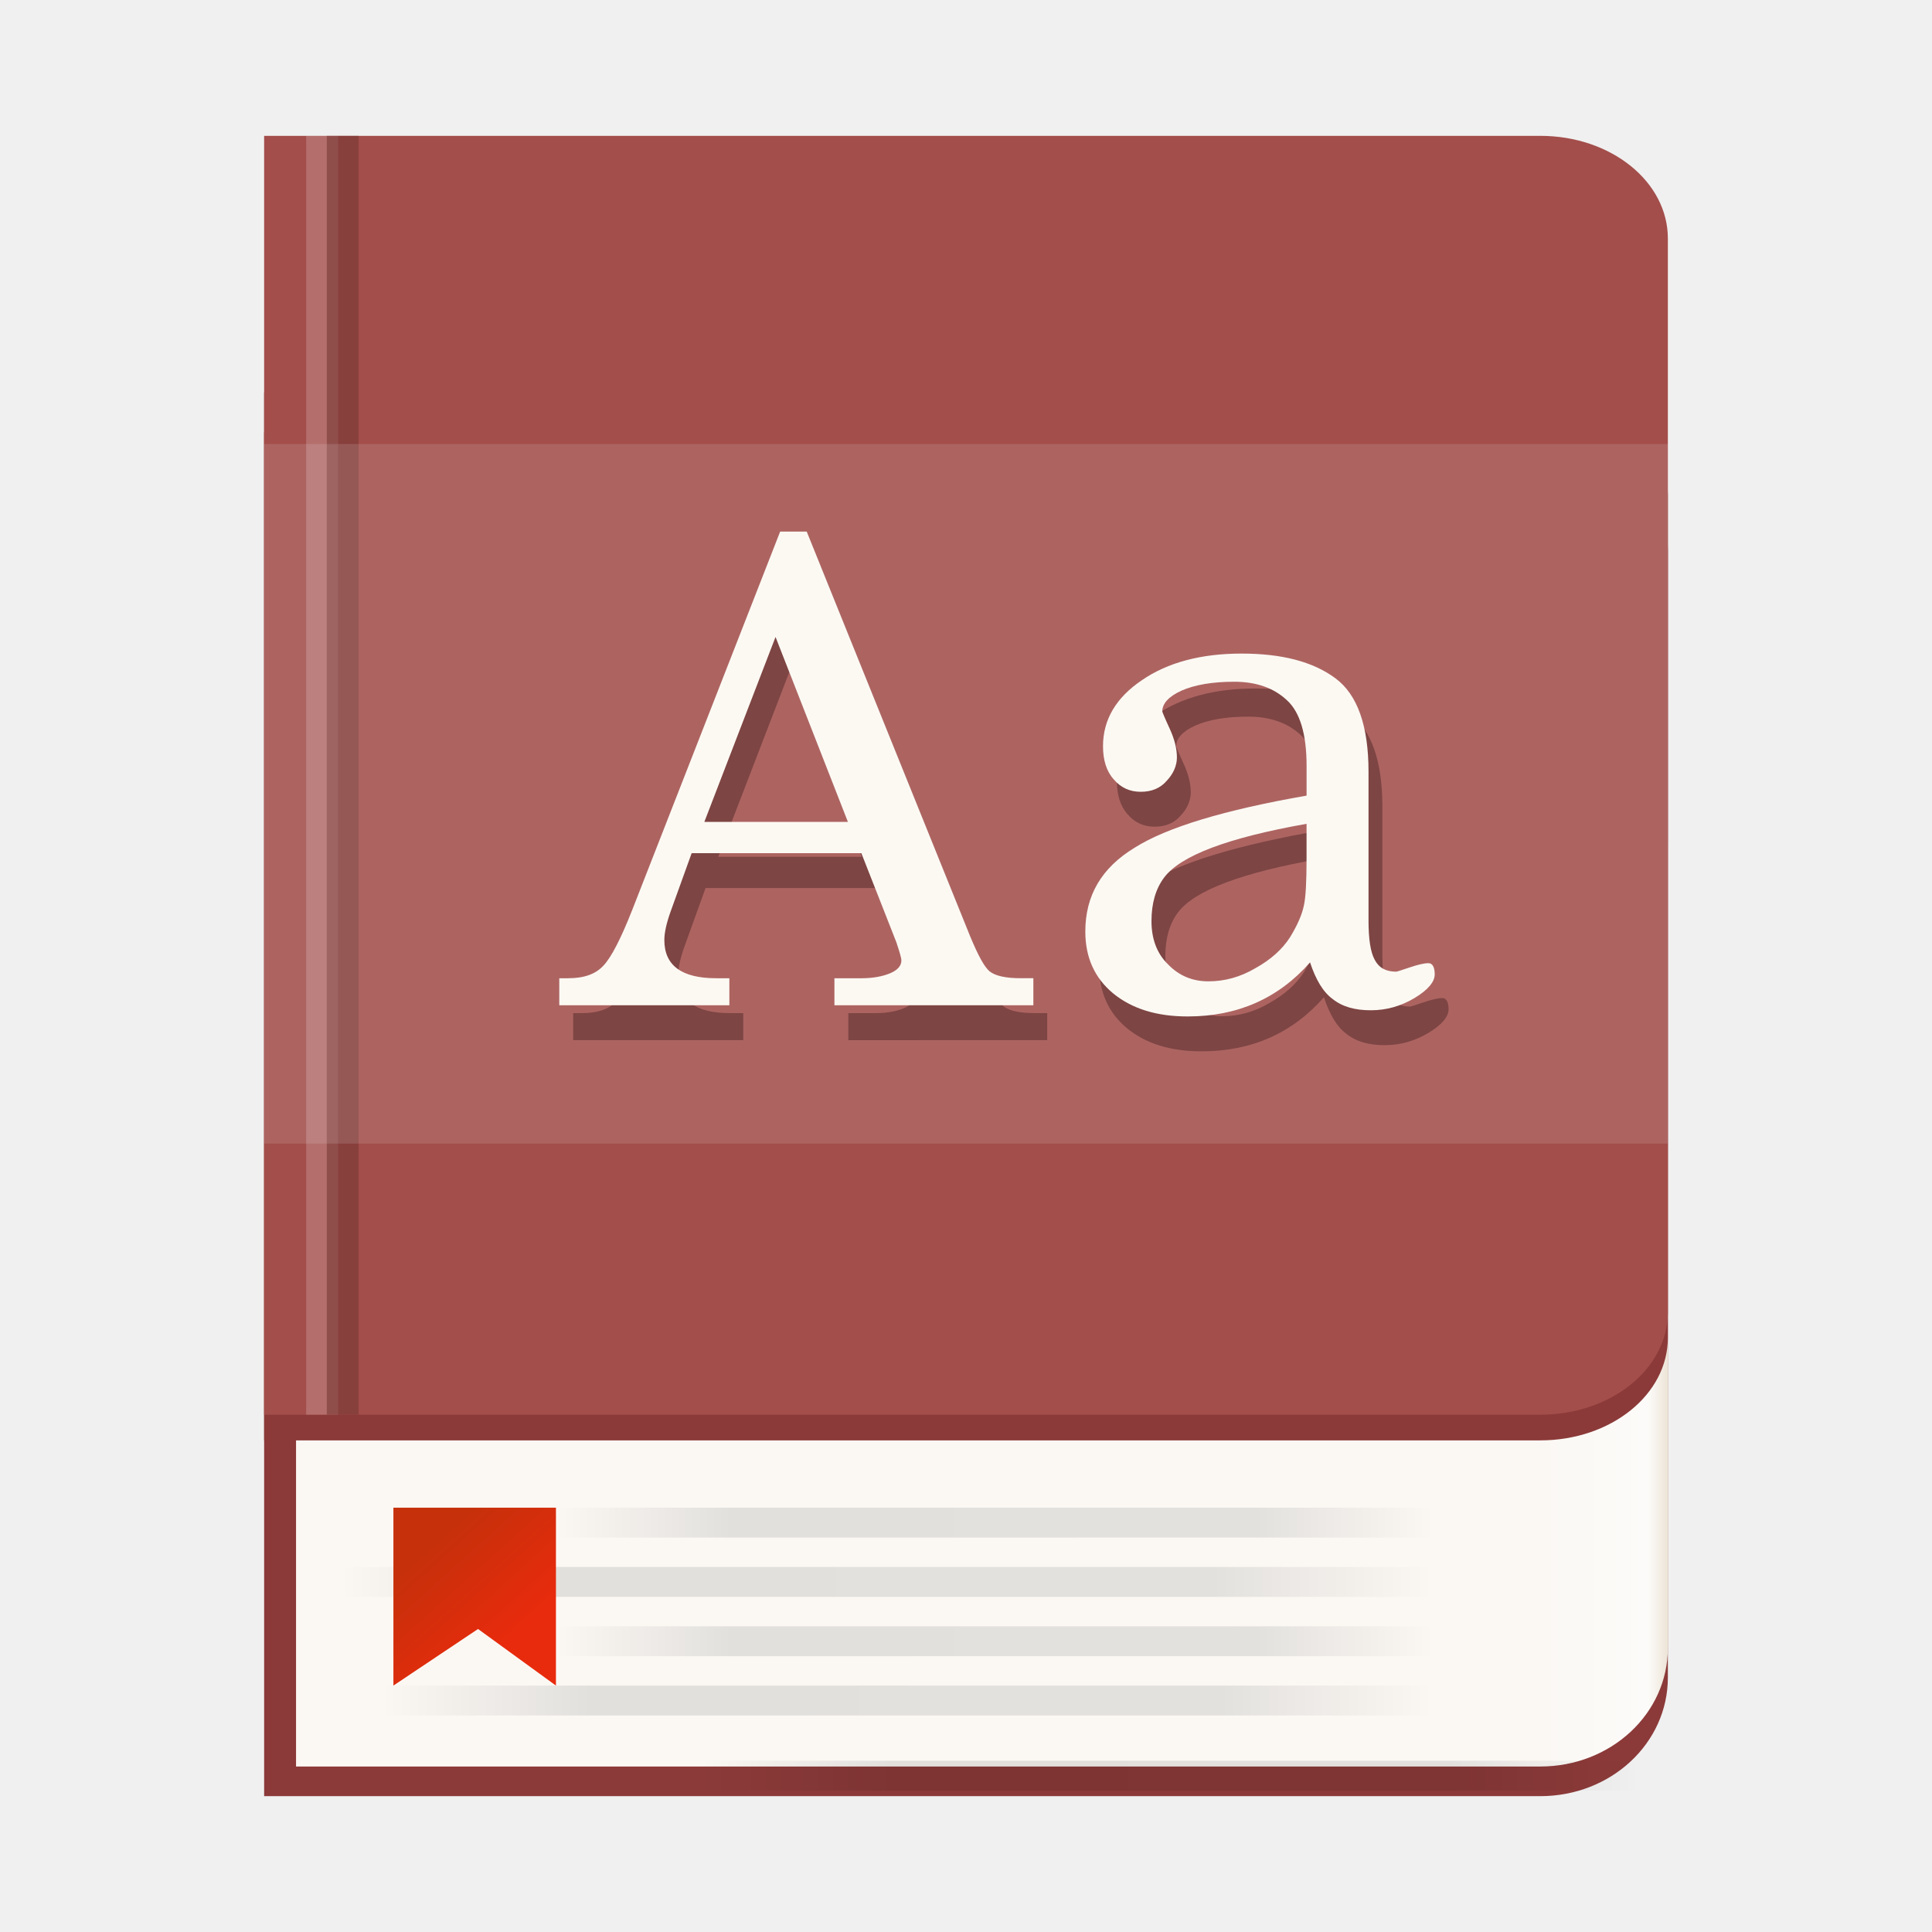
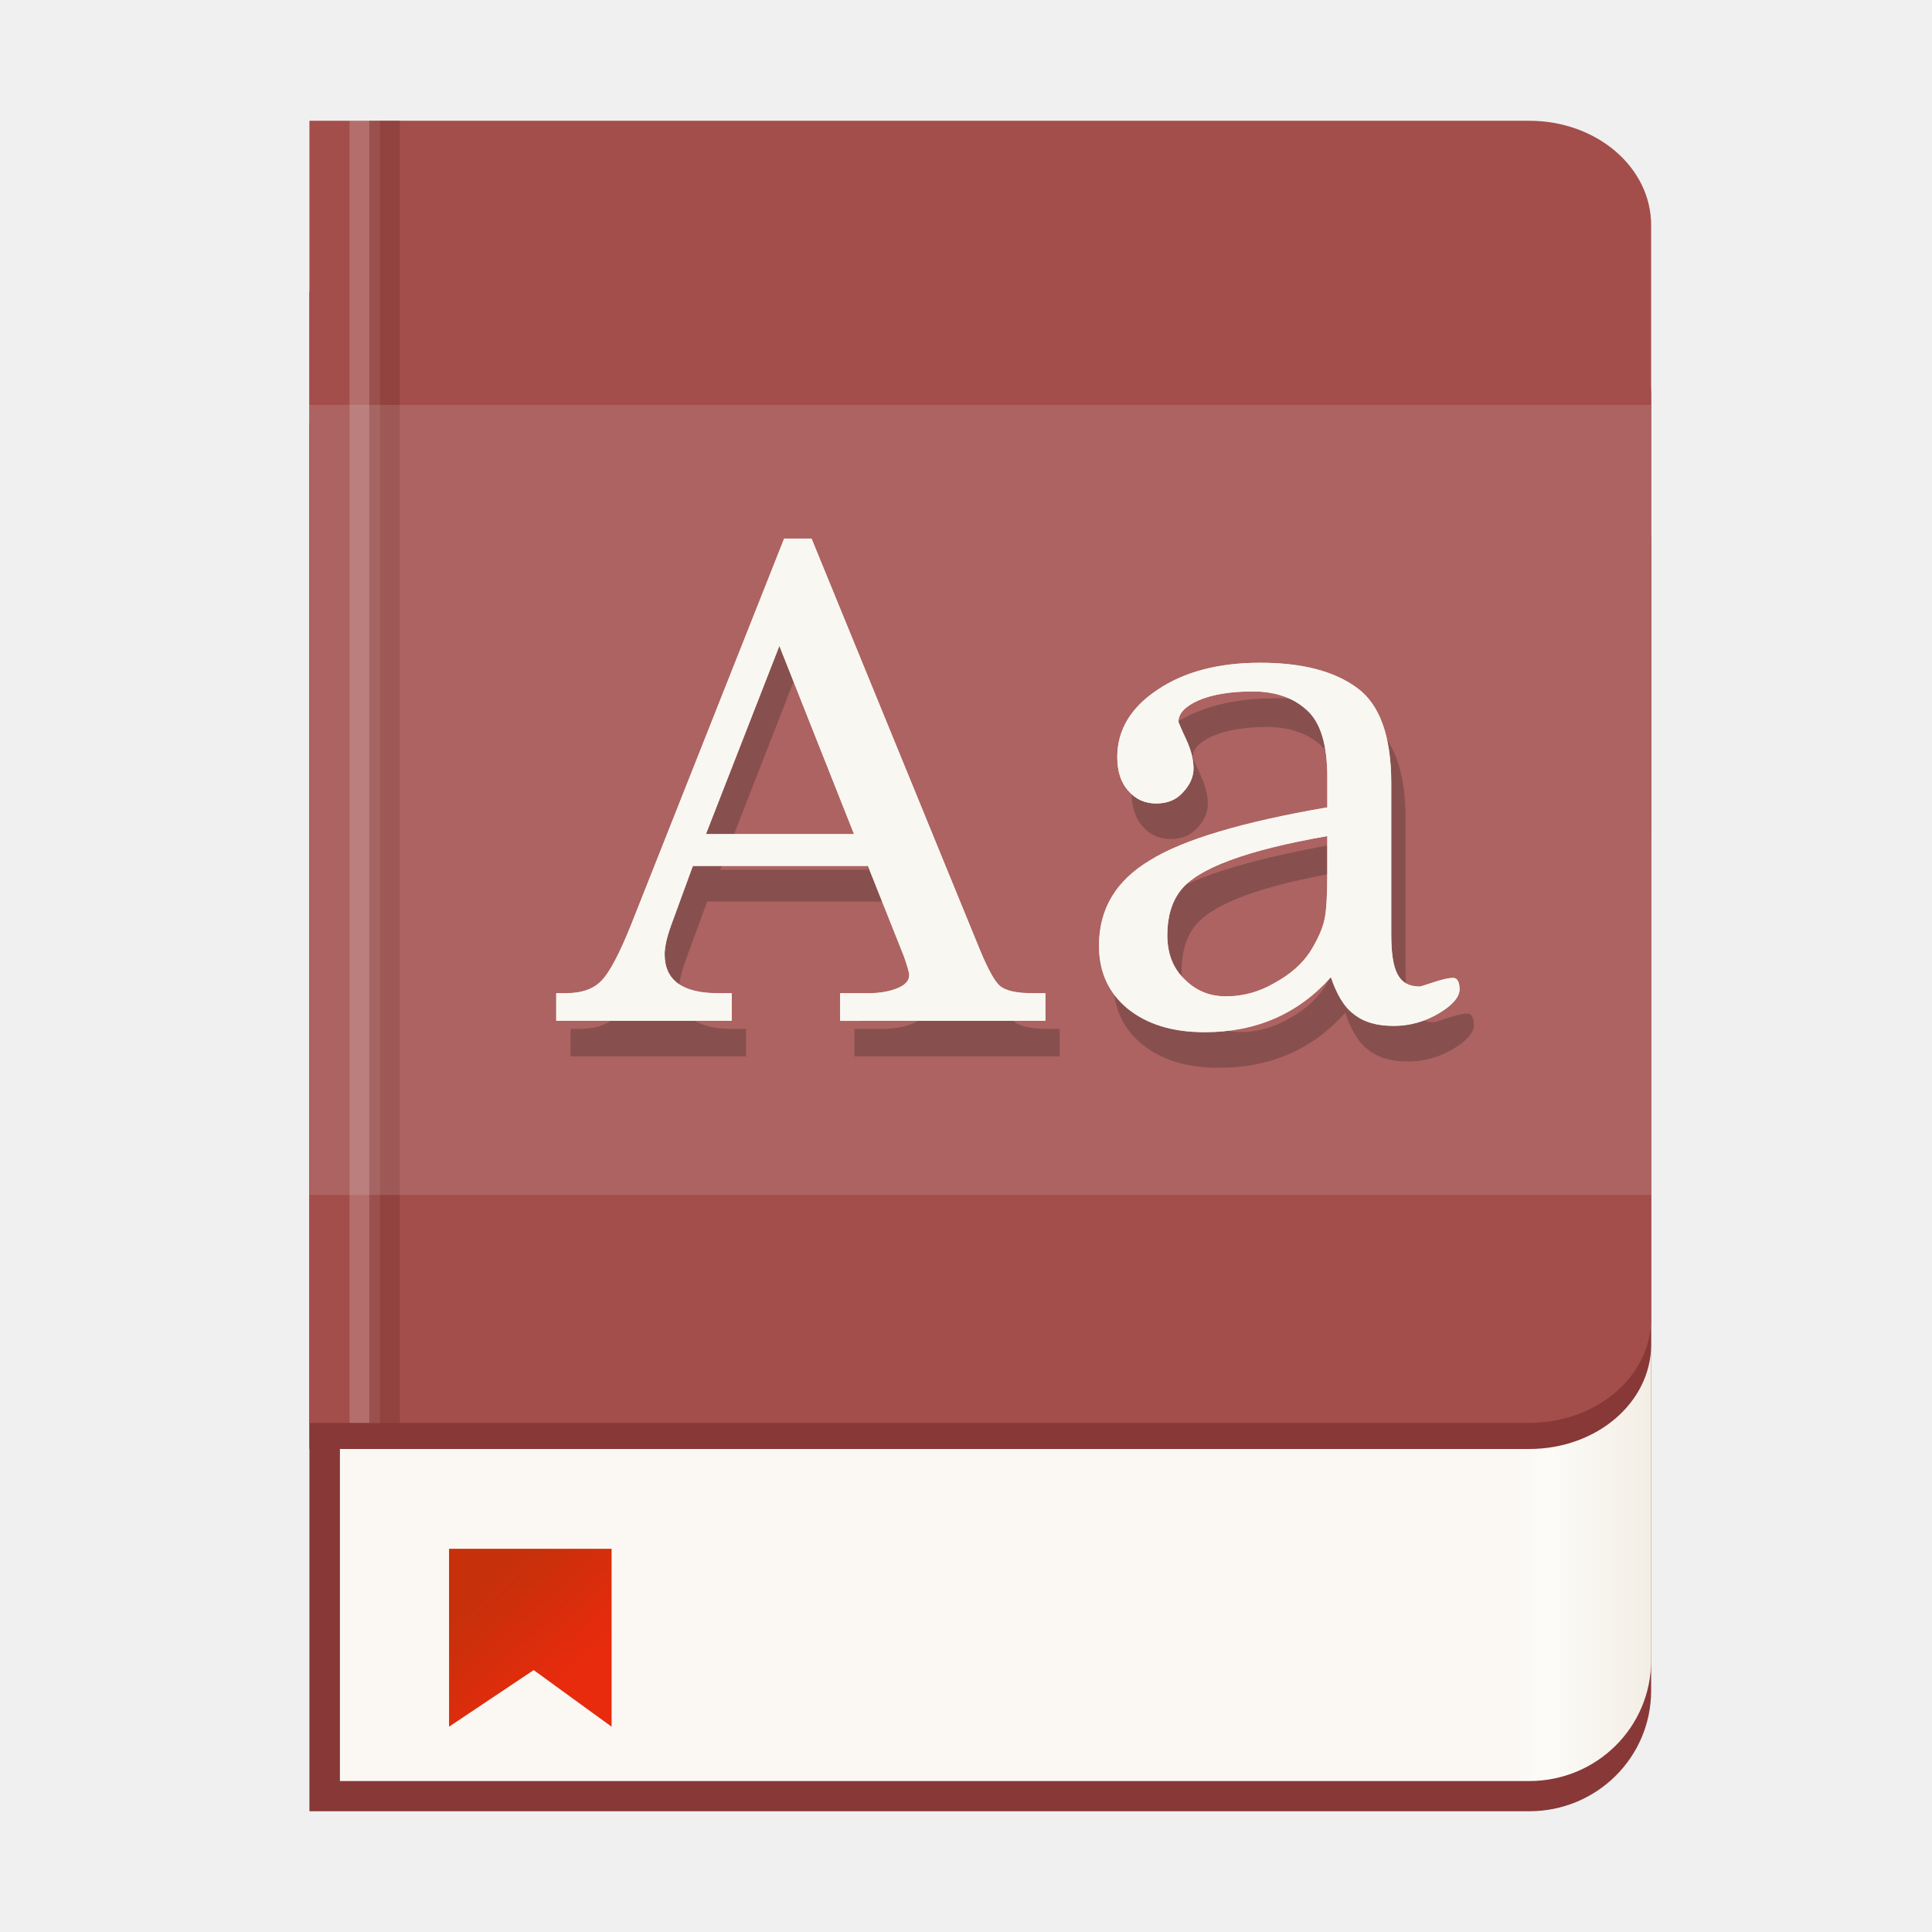
<svg xmlns="http://www.w3.org/2000/svg" xmlns:xlink="http://www.w3.org/1999/xlink" viewBox="0 0 128 128" style="display:inline;enable-background:new" version="1.0" id="svg11300" height="128" width="128" xml:space="preserve">
  <defs id="defs3">
+     <linearGradient id="linearGradient20">
+       <stop style="stop-color:#fbf8f4;stop-opacity:1" offset="0" id="stop18" />
+       <stop style="stop-color:#fcfbf8;stop-opacity:1" offset="0.236" id="stop19" />
+       <stop style="stop-color:#f3eee5;stop-opacity:1" offset="1" id="stop20" />
+     </linearGradient>
    <linearGradient id="linearGradient1458">
      <stop id="stop1452" offset="0" style="stop-color:#deddda;stop-opacity:1" />
      <stop style="stop-color:#ffffff;stop-opacity:1" offset="0.511" id="stop1454" />
      <stop id="stop1456" offset="1" style="stop-color:#c0bfbc;stop-opacity:1" />
    </linearGradient>
    <linearGradient gradientTransform="translate(0,640)" gradientUnits="userSpaceOnUse" y2="120" x2="416" y1="120" x1="384" id="linearGradient1053-2" xlink:href="#linearGradient40" />
    <linearGradient id="b" gradientUnits="userSpaceOnUse" x1="20" x2="108" y1="54" y2="54" gradientTransform="translate(0,-1.982301)" xlink:href="#linearGradient33">
      <stop offset="0" stop-color="#3584e4" id="stop4" style="stop-color:#cf0339;stop-opacity:1;" />
      <stop offset="0.023" stop-color="#62a0ea" id="stop5" style="stop-color:#cf0a3f;stop-opacity:1;" />
      <stop offset="0.091" stop-color="#3584e4" id="stop6" style="stop-color:#a34b49;stop-opacity:1" />
      <stop offset="1" stop-color="#3584e4" id="stop7" style="stop-color:#a34e4b;stop-opacity:1" />
    </linearGradient>
    <linearGradient id="linearGradient33" gradientUnits="userSpaceOnUse" x1="20" x2="108" y1="54" y2="54" gradientTransform="translate(0,-1.982301)">
      <stop offset="0" stop-color="#3584e4" id="stop30" style="stop-color:#b40000;stop-opacity:1" />
      <stop offset="0.567" stop-color="#62a0ea" id="stop31" style="stop-color:#aa0000;stop-opacity:1;" />
    </linearGradient>
    <linearGradient id="c" gradientUnits="userSpaceOnUse" x1="20" x2="108.1" y1="49" y2="49" gradientTransform="matrix(1,0,0,1.586207,0,-32.05127)">
      <stop offset="0" stop-color="#62a0ea" id="stop8" style="stop-color:#ad5f5b;stop-opacity:1" />
      <stop offset="0.015" stop-color="#8bb9f0" id="stop9" style="stop-color:#b66262;stop-opacity:1" />
      <stop offset="0.089" stop-color="#62a0ea" id="stop10" style="stop-color:#a34b49;stop-opacity:1" />
      <stop offset="1" stop-color="#62a0ea" id="stop11" style="stop-color:#9e4b49;stop-opacity:1" />
    </linearGradient>
    <linearGradient id="linearGradient40">
      <stop style="stop-color:#ede4d7;stop-opacity:1;" offset="0" id="stop39" />
      <stop style="stop-color:#fcfbf9;stop-opacity:1;" offset="0.848" id="stop23" />
      <stop style="stop-color:#ede4d7;stop-opacity:1;" offset="1" id="stop40" />
    </linearGradient>
+     <linearGradient xlink:href="#linearGradient20" id="linearGradient15" gradientUnits="userSpaceOnUse" gradientTransform="matrix(0.2340426,0,0,0.2477876,-88.08511,58.54866)" x1="380.85" y1="120" x2="416" y2="120" />
    <clipPath id="f-30-4">
      <rect height="152" width="192" id="rect6-30-0" x="0" y="0" />
    </clipPath>
    <mask id="e-9-0">
      <g filter="url(#b)" id="g5-2-4" style="filter:url(#b-4-2)">
        <rect fill-opacity="0.1" height="128" width="128" id="rect5-5-6" x="0" y="0" />
      </g>
    </mask>
    <filter id="b-4-2" height="1" width="1" x="0" y="0">
      <feColorMatrix in="SourceGraphic" type="matrix" values="0 0 0 0 1 0 0 0 0 1 0 0 0 0 1 0 0 0 1 0" id="feColorMatrix3-0-6" />
    </filter>
    <linearGradient id="r" gradientUnits="userSpaceOnUse" x1="46" x2="46" y1="108" y2="102" gradientTransform="translate(-99.06383,8.088484)">
      <stop offset="0" stop-color="#ed333b" id="stop21" />
      <stop offset="1" stop-color="#c01c28" id="stop22" />
    </linearGradient>
    <clipPath id="q">
      <rect height="152" width="192" id="rect21" x="0" y="0" />
    </clipPath>
    <mask id="o">
      <g filter="url(#d)" id="g20">
        <rect fill-opacity="0.1" height="128" width="128" id="rect20" x="0" y="0" />
      </g>
    </mask>
    <filter id="d" height="1" width="1" x="0" y="0">
      <feColorMatrix in="SourceGraphic" type="matrix" values="0 0 0 0 1 0 0 0 0 1 0 0 0 0 1 0 0 0 1 0" id="feColorMatrix11" />
    </filter>
    <linearGradient id="p" gradientTransform="matrix(0.745098,0,0,1,18.70588,-158)" x1="42" x2="93" xlink:href="#f" y1="273" y2="273" />
    <linearGradient id="f" gradientUnits="userSpaceOnUse">
      <stop offset="0" stop-opacity="0" id="stop12" />
      <stop offset="0.2" id="stop13" />
      <stop offset="0.8" stop-opacity="0.949" id="stop14-3" />
      <stop offset="1" stop-opacity="0" id="stop15-6" />
    </linearGradient>
    <clipPath id="h">
      <rect height="152" width="192" id="rect15" x="0" y="0" />
    </clipPath>
    <mask id="e">
      <g filter="url(#d)" id="g11">
        <rect fill-opacity="0.1" height="128" width="128" id="rect11" x="0" y="0" />
      </g>
    </mask>
    <filter id="filter1" height="1" width="1" x="0" y="0">
      <feColorMatrix in="SourceGraphic" type="matrix" values="0 0 0 0 1 0 0 0 0 1 0 0 0 0 1 0 0 0 1 0" id="feColorMatrix1" />
    </filter>
    <linearGradient id="g" gradientTransform="matrix(1.372549,0,0,1,-19.64706,-154)" x1="42" x2="93" xlink:href="#f" y1="273" y2="273" />
    <clipPath id="k">
      <rect height="152" width="192" id="rect17" x="0" y="0" />
    </clipPath>
    <mask id="i">
      <g filter="url(#d)" id="g16">
        <rect fill-opacity="0.1" height="128" width="128" id="rect16" x="0" y="0" />
      </g>
    </mask>
    <filter id="filter4" height="1" width="1" x="0" y="0">
      <feColorMatrix in="SourceGraphic" type="matrix" values="0 0 0 0 1 0 0 0 0 1 0 0 0 0 1 0 0 0 1 0" id="feColorMatrix4" />
    </filter>
    <linearGradient id="j" gradientTransform="matrix(1.45098,0,0,1,-26.94118,-150)" x1="42" x2="93" xlink:href="#f" y1="273" y2="273" />
    <clipPath id="n">
      <rect height="152" width="192" id="rect19" x="0" y="0" />
    </clipPath>
    <mask id="l">
      <g filter="url(#d)" id="g18">
        <rect fill-opacity="0.1" height="128" width="128" id="rect18" x="0" y="0" />
      </g>
    </mask>
    <filter id="filter8" height="1" width="1" x="0" y="0">
      <feColorMatrix in="SourceGraphic" type="matrix" values="0 0 0 0 1 0 0 0 0 1 0 0 0 0 1 0 0 0 1 0" id="feColorMatrix8" />
    </filter>
    <linearGradient id="m" gradientTransform="matrix(1.176471,0,0,1,-1.411765,-146)" x1="42" x2="93" xlink:href="#f" y1="273" y2="273" />
-     <linearGradient id="r-3" gradientUnits="userSpaceOnUse" x1="46" x2="46" y1="108" y2="102" gradientTransform="matrix(0.9361702,0,0,0.9955754,-106.8131,-181.2611)">
+     <linearGradient id="r-3" gradientUnits="userSpaceOnUse" x1="46" x2="46" y1="108" y2="102" gradientTransform="matrix(0.6304481,0,0,0.6099387,-98.06415,-110.7093)">
      <stop offset="0" stop-color="#ed333b" id="stop21-6" />
      <stop offset="1" stop-color="#c01c28" id="stop22-0" />
    </linearGradient>
    <clipPath id="q-6">
      <rect height="152" width="192" id="rect21-2" x="0" y="0" />
    </clipPath>
    <mask id="o-6">
      <g filter="url(#d)" id="g20-1" style="filter:url(#d-7)">
        <rect fill-opacity="0.1" height="128" width="128" id="rect20-8" x="0" y="0" />
      </g>
    </mask>
    <filter id="d-7" height="1" width="1" x="0" y="0">
      <feColorMatrix in="SourceGraphic" type="matrix" values="0 0 0 0 1 0 0 0 0 1 0 0 0 0 1 0 0 0 1 0" id="feColorMatrix11-9" />
    </filter>
    <clipPath id="h-7">
      <rect height="152" width="192" id="rect15-5" x="0" y="0" />
    </clipPath>
    <mask id="e-9">
      <g filter="url(#d)" id="g11-2" style="filter:url(#d-7)">
        <rect fill-opacity="0.1" height="128" width="128" id="rect11-2" x="0" y="0" />
      </g>
    </mask>
    <filter id="filter1-8" height="1" width="1" x="0" y="0">
      <feColorMatrix in="SourceGraphic" type="matrix" values="0 0 0 0 1 0 0 0 0 1 0 0 0 0 1 0 0 0 1 0" id="feColorMatrix1-9" />
    </filter>
    <clipPath id="k-1">
      <rect height="152" width="192" id="rect17-2" x="0" y="0" />
    </clipPath>
    <mask id="i-9">
      <g filter="url(#d)" id="g16-3" style="filter:url(#d-7)">
        <rect fill-opacity="0.1" height="128" width="128" id="rect16-1" x="0" y="0" />
      </g>
    </mask>
    <filter id="filter4-9" height="1" width="1" x="0" y="0">
      <feColorMatrix in="SourceGraphic" type="matrix" values="0 0 0 0 1 0 0 0 0 1 0 0 0 0 1 0 0 0 1 0" id="feColorMatrix4-4" />
    </filter>
    <clipPath id="n-0">
      <rect height="152" width="192" id="rect19-3" x="0" y="0" />
    </clipPath>
    <mask id="l-6">
      <g filter="url(#d)" id="g18-1" style="filter:url(#d-7)">
        <rect fill-opacity="0.1" height="128" width="128" id="rect18-0" x="0" y="0" />
      </g>
    </mask>
    <filter id="filter8-6" height="1" width="1" x="0" y="0">
      <feColorMatrix in="SourceGraphic" type="matrix" values="0 0 0 0 1 0 0 0 0 1 0 0 0 0 1 0 0 0 1 0" id="feColorMatrix8-3" />
    </filter>
-     <linearGradient id="linearGradient144">
-       <stop style="stop-color:#ede4d7;stop-opacity:1;" offset="0" id="stop144" />
-       <stop style="stop-color:#b4ada5;stop-opacity:1" offset="1" id="stop145" />
-     </linearGradient>
-     <linearGradient xlink:href="#linearGradient20" id="linearGradient15" gradientUnits="userSpaceOnUse" gradientTransform="translate(0,640)" x1="384" y1="120" x2="416" y2="120" />
-     <linearGradient id="linearGradient20">
-       <stop style="stop-color:#fbf8f4;stop-opacity:1;" offset="0" id="stop18" />
-       <stop style="stop-color:#fcfbf9;stop-opacity:1;" offset="0.848" id="stop19" />
-       <stop style="stop-color:#ede4d7;stop-opacity:1;" offset="1" id="stop20" />
-     </linearGradient>
-     <clipPath id="n-6">
-       <rect height="152" width="192" id="rect19-1" x="0" y="0" />
-     </clipPath>
-     <mask id="l-5">
-       <g filter="url(#d)" id="g18-9" style="filter:url(#d-9)">
-         <rect fill-opacity="0.1" height="128" width="128" id="rect18-4" x="0" y="0" />
-       </g>
-     </mask>
-     <filter id="d-9" height="1" width="1" x="0" y="0">
-       <feColorMatrix in="SourceGraphic" type="matrix" values="0 0 0 0 1 0 0 0 0 1 0 0 0 0 1 0 0 0 1 0" id="feColorMatrix11-0" />
-     </filter>
-     <clipPath id="h-7-7">
-       <rect height="152" width="192" id="rect15-5-1" x="0" y="0" />
-     </clipPath>
-     <mask id="e-9-03">
-       <g filter="url(#d)" id="g11-2-0" style="filter:url(#d-7-4)">
-         <rect fill-opacity="0.1" height="128" width="128" id="rect11-2-4" x="0" y="0" />
-       </g>
-     </mask>
-     <filter id="d-7-4" height="1" width="1" x="0" y="0">
-       <feColorMatrix in="SourceGraphic" type="matrix" values="0 0 0 0 1 0 0 0 0 1 0 0 0 0 1 0 0 0 1 0" id="feColorMatrix11-9-4" />
-     </filter>
-     <clipPath id="k-1-6">
-       <rect height="152" width="192" id="rect17-2-3" x="0" y="0" />
-     </clipPath>
-     <mask id="i-9-1">
-       <g filter="url(#d)" id="g16-3-7" style="filter:url(#d-7-4)">
-         <rect fill-opacity="0.1" height="128" width="128" id="rect16-1-5" x="0" y="0" />
-       </g>
-     </mask>
-     <filter id="filter4-96" height="1" width="1" x="0" y="0">
-       <feColorMatrix in="SourceGraphic" type="matrix" values="0 0 0 0 1 0 0 0 0 1 0 0 0 0 1 0 0 0 1 0" id="feColorMatrix4-2" />
-     </filter>
-     <clipPath id="n-0-1">
-       <rect height="152" width="192" id="rect19-3-7" x="0" y="0" />
-     </clipPath>
-     <mask id="l-6-8">
-       <g filter="url(#d)" id="g18-1-5" style="filter:url(#d-7-4)">
-         <rect fill-opacity="0.1" height="128" width="128" id="rect18-0-7" x="0" y="0" />
-       </g>
-     </mask>
-     <filter id="filter5" height="1" width="1" x="0" y="0">
-       <feColorMatrix in="SourceGraphic" type="matrix" values="0 0 0 0 1 0 0 0 0 1 0 0 0 0 1 0 0 0 1 0" id="feColorMatrix5" />
-     </filter>
-     <clipPath id="q-6-9">
-       <rect height="152" width="192" id="rect21-2-7" x="0" y="0" />
-     </clipPath>
-     <mask id="o-6-5">
-       <g filter="url(#d)" id="g20-1-3" style="filter:url(#d-7-4)">
-         <rect fill-opacity="0.1" height="128" width="128" id="rect20-8-8" x="0" y="0" />
-       </g>
-     </mask>
-     <filter id="filter9" height="1" width="1" x="0" y="0">
-       <feColorMatrix in="SourceGraphic" type="matrix" values="0 0 0 0 1 0 0 0 0 1 0 0 0 0 1 0 0 0 1 0" id="feColorMatrix9" />
-     </filter>
-     <linearGradient id="r-3-1" gradientUnits="userSpaceOnUse" x1="46" x2="46" y1="108" y2="102" gradientTransform="matrix(0.9265189,0,0,0.9955754,22.68733,59.58847)">
-       <stop offset="0" stop-color="#ed333b" id="stop21-6-8" />
-       <stop offset="1" stop-color="#c01c28" id="stop22-0-9" style="stop-color:#c21e2a;stop-opacity:1;" />
-     </linearGradient>
-     <linearGradient xlink:href="#linearGradient144" id="linearGradient10" gradientUnits="userSpaceOnUse" x1="-437.333" y1="164.266" x2="-326.81" y2="164.266" />
-     <linearGradient xlink:href="#linearGradient144" id="linearGradient11" gradientUnits="userSpaceOnUse" x1="-437.333" y1="164.266" x2="-326.81" y2="164.266" />
-     <linearGradient xlink:href="#f" id="linearGradient12" gradientTransform="matrix(1.372549,0,0,1,-19.64706,-154)" x1="42" y1="273" x2="93" y2="273" />
-     <linearGradient xlink:href="#f" id="linearGradient13" gradientTransform="matrix(1.372549,0,0,1,-19.64706,-154)" x1="42" y1="273" x2="93" y2="273" />
-     <linearGradient xlink:href="#f" id="linearGradient14" gradientTransform="matrix(1.372549,0,0,1,-19.64706,-154)" x1="42" y1="273" x2="93" y2="273" />
-     <linearGradient xlink:href="#linearGradient150" id="linearGradient151" x1="-414.262" y1="370.314" x2="-394.262" y2="392.314" gradientUnits="userSpaceOnUse" gradientTransform="matrix(0.257447,0,0,0.2703132,176.0739,61.07169)" />
+     <linearGradient xlink:href="#linearGradient150" id="linearGradient151" x1="-414.262" y1="370.314" x2="-394.262" y2="392.314" gradientUnits="userSpaceOnUse" gradientTransform="matrix(0.2488798,0,0,0.2879776,-43.11305,302.1985)" />
    <linearGradient id="linearGradient150">
      <stop style="stop-color:#c6300b;stop-opacity:1;" offset="0" id="stop150" />
      <stop style="stop-color:#e82b0d;stop-opacity:1;" offset="1" id="stop151" />
    </linearGradient>
  </defs>
  <g transform="translate(0,-172)" style="display:inline" id="layer1">
    <g style="display:none" id="layer3">
      <circle style="display:inline;opacity:0.1;vector-effect:none;fill:none;fill-opacity:1;stroke:#000000;stroke-width:0.99;stroke-linecap:butt;stroke-linejoin:miter;stroke-miterlimit:4;stroke-dasharray:0.99, 0.99;stroke-dashoffset:0;stroke-opacity:1;marker:none;marker-start:none;marker-mid:none;marker-end:none;paint-order:normal;enable-background:new" id="circle2892" r="59.504" cy="236" cx="64" />
      <rect style="display:inline;opacity:0.1;vector-effect:none;fill:none;fill-opacity:1;stroke:#000000;stroke-width:0.99;stroke-linecap:butt;stroke-linejoin:miter;stroke-miterlimit:4;stroke-dasharray:0.99, 0.99;stroke-dashoffset:0;stroke-opacity:1;marker:none;marker-start:none;marker-mid:none;marker-end:none;paint-order:normal;enable-background:new" id="rect2894" width="87.01" height="111.01" x="20.495" y="180.495" rx="8.701" ry="7.929" />
      <rect style="display:inline;opacity:0.1;vector-effect:none;fill:none;fill-opacity:1;stroke:#000000;stroke-width:0.99;stroke-linecap:butt;stroke-linejoin:miter;stroke-miterlimit:4;stroke-dasharray:0.99, 0.99;stroke-dashoffset:0;stroke-opacity:1;marker:none;marker-start:none;marker-mid:none;marker-end:none;paint-order:normal;enable-background:new" id="rect2896" width="103.01" height="103.01" x="12.495" y="184.495" rx="7.924" ry="7.924" />
      <rect style="display:inline;opacity:0.1;vector-effect:none;fill:none;fill-opacity:1;stroke:#000000;stroke-width:0.99;stroke-linecap:butt;stroke-linejoin:miter;stroke-miterlimit:4;stroke-dasharray:0.99, 0.99;stroke-dashoffset:0;stroke-opacity:1;marker:none;marker-start:none;marker-mid:none;marker-end:none;paint-order:normal;enable-background:new" id="rect2898" width="111.01" height="87.01" x="8.495" y="200.495" rx="7.929" ry="8.701" />
      <path style="display:inline;fill:none;stroke:#62a0ea;stroke-width:2;stroke-linecap:butt;stroke-linejoin:miter;stroke-miterlimit:4;stroke-dasharray:none;stroke-opacity:1;enable-background:new" d="M 2.6203015e-5,289 H 128" id="path2900" />
    </g>
    <g style="display:inline" id="layer9">
      <g transform="translate(192.5,2.5)" id="g1308" style="display:inline;enable-background:new">
        <g id="g35" transform="matrix(1.068182,0,0,1.008929,-94.40911,163.4286)">
          <g style="display:inline;enable-background:new" id="g2" transform="matrix(0.9361702,0,0,0.9911504,-91.82979,187.3982)">
            <g transform="translate(0,-172)" style="display:inline" id="layer1-5">
              <g style="display:none" id="layer3-8">
                <circle style="display:inline;opacity:0.1;vector-effect:none;fill:none;fill-opacity:1;stroke:#000000;stroke-width:0.99;stroke-linecap:butt;stroke-linejoin:miter;stroke-miterlimit:4;stroke-dasharray:0.99, 0.99;stroke-dashoffset:0;stroke-opacity:1;marker:none;marker-start:none;marker-mid:none;marker-end:none;paint-order:normal;enable-background:new" id="circle2892-7" r="59.504" cy="236" cx="64" />
                <rect style="display:inline;opacity:0.1;vector-effect:none;fill:none;fill-opacity:1;stroke:#000000;stroke-width:0.99;stroke-linecap:butt;stroke-linejoin:miter;stroke-miterlimit:4;stroke-dasharray:0.99, 0.99;stroke-dashoffset:0;stroke-opacity:1;marker:none;marker-start:none;marker-mid:none;marker-end:none;paint-order:normal;enable-background:new" id="rect2894-0" width="87.01" height="111.01" x="20.495" y="180.495" rx="8.701" ry="7.929" />
                <rect style="display:inline;opacity:0.1;vector-effect:none;fill:none;fill-opacity:1;stroke:#000000;stroke-width:0.99;stroke-linecap:butt;stroke-linejoin:miter;stroke-miterlimit:4;stroke-dasharray:0.99, 0.99;stroke-dashoffset:0;stroke-opacity:1;marker:none;marker-start:none;marker-mid:none;marker-end:none;paint-order:normal;enable-background:new" id="rect2896-4" width="103.01" height="103.01" x="12.495" y="184.495" rx="7.924" ry="7.924" />
                <rect style="display:inline;opacity:0.1;vector-effect:none;fill:none;fill-opacity:1;stroke:#000000;stroke-width:0.99;stroke-linecap:butt;stroke-linejoin:miter;stroke-miterlimit:4;stroke-dasharray:0.99, 0.99;stroke-dashoffset:0;stroke-opacity:1;marker:none;marker-start:none;marker-mid:none;marker-end:none;paint-order:normal;enable-background:new" id="rect2898-8" width="111.01" height="87.01" x="8.495" y="200.495" rx="7.929" ry="8.701" />
                <path style="display:inline;fill:none;stroke:#62a0ea;stroke-width:2;stroke-linecap:butt;stroke-linejoin:miter;stroke-miterlimit:4;stroke-dasharray:none;stroke-opacity:1;enable-background:new" d="M 2.6203015e-5,289 H 128" id="path2900-0" />
              </g>
              <g style="display:inline" id="layer9-4">
                <g transform="translate(192.5,2.5)" id="g1308-2" style="display:inline;enable-background:new">
                  <g id="g35-2" transform="matrix(1.068182,0,0,1.008929,-94.40911,163.4286)">
                    <g id="g1" transform="matrix(0.9999999,0,0,1.166667,-171.8339,-309.5653)">
                      <g id="g3" transform="matrix(0.7912457,0,0,0.8807261,4.691841,20.83506)" style="fill:#d03932;fill-opacity:1" />
                    </g>
-                     <g id="g15" transform="translate(-5.4519692e-6,-181.3805)">
-                       <g id="g163" transform="matrix(0.9361702,0,0,0.9911504,-96.89814,63.50442)">
-                         <g id="g15-4" transform="matrix(1.068182,0,0,1.008929,241.5049,-8.071424)" style="display:inline;enable-background:new" />
-                       </g>
-                       <g id="g7" transform="translate(-131.9573,-55.50442)">
-                         <g style="display:inline;enable-background:new" id="g1002-9" transform="matrix(0.2526596,0,0,0.2477876,39.91491,-44.53098)" />
-                         <g id="g4" transform="matrix(0.9789473,0,0,0.9821429,1.606072,2.231353)">
-                           <path id="rect954-3-6" d="m 64,540 v 368 h 320 c 17.728,0 32,-14.272 32,-32 V 572 c 0,-17.728 -14.272,-32 -32,-32 z" style="display:inline;opacity:1;fill:#8b3a39;fill-opacity:1;stroke:none;stroke-width:24;stroke-linecap:butt;stroke-linejoin:miter;stroke-miterlimit:4;stroke-dasharray:none;stroke-dashoffset:0;stroke-opacity:1;marker:none;marker-start:none;marker-mid:none;marker-end:none;paint-order:normal;enable-background:new" transform="matrix(0.2526596,0,0,0.2477876,39.91491,-44.53098)" />
-                           <path id="rect954-3-6-1-1" d="m 72,620 v 280 h 312 c 17.728,0 32,-14.272 32,-32 V 652 c 0,-17.728 -14.272,-32 -32,-32 z" style="display:inline;opacity:1;fill:url(#linearGradient15);fill-opacity:1;stroke:none;stroke-width:24;stroke-linecap:butt;stroke-linejoin:miter;stroke-miterlimit:4;stroke-dasharray:none;stroke-dashoffset:0;stroke-opacity:1;marker:none;marker-start:none;marker-mid:none;marker-end:none;paint-order:normal;enable-background:new" transform="matrix(0.2526596,0,0,0.2477876,39.91491,-44.53098)" />
-                           <path id="rect954-3-2-0" d="M 64,529.231 V 812 h 320 c 17.728,0 32,-12.351 32,-27.692 V 556.923 c 0,-15.342 -14.272,-27.692 -32,-27.692 z" style="display:inline;opacity:1;fill:#8b3a39;fill-opacity:1;stroke:none;stroke-width:22.326;stroke-linecap:butt;stroke-linejoin:miter;stroke-miterlimit:4;stroke-dasharray:none;stroke-dashoffset:0;stroke-opacity:1;marker:none;marker-start:none;marker-mid:none;marker-end:none;paint-order:normal;enable-background:new" transform="matrix(0.2526596,0,0,0.2477876,39.91491,-44.53098)" />
-                           <path id="rect954-3-2-9-0-3-4" d="m 64,460 v 345.077 h 320 c 17.728,0 32,-12.351 32,-27.692 V 487.692 C 416,472.351 401.728,460 384,460 Z" style="display:inline;opacity:1;fill:#a34e4b;fill-opacity:1;stroke:none;stroke-width:22.326;stroke-linecap:butt;stroke-linejoin:miter;stroke-miterlimit:4;stroke-dasharray:none;stroke-dashoffset:0;stroke-opacity:1;marker:none;marker-start:none;marker-mid:none;marker-end:none;paint-order:normal;enable-background:new" transform="matrix(0.2526596,0,0,0.2477876,39.91491,-44.53098)" />
-                           <path style="display:inline;opacity:0.187;fill:#ffffff;fill-opacity:1;stroke:none;stroke-width:22.826;stroke-linecap:butt;stroke-linejoin:miter;stroke-miterlimit:4;stroke-dasharray:none;stroke-dashoffset:0;stroke-opacity:1;marker:none;marker-start:none;marker-mid:none;marker-end:none;paint-order:normal;enable-background:new" d="m 74.536,460 h 8 v 345.077 h -8 z" id="rect1366-2-2" transform="matrix(0.2526596,0,0,0.2477876,39.91491,-44.53098)" />
-                           <path style="display:inline;opacity:0.58;fill:#753633;fill-opacity:1;stroke:none;stroke-width:22.826;stroke-linecap:butt;stroke-linejoin:miter;stroke-miterlimit:4;stroke-dasharray:none;stroke-dashoffset:0;stroke-opacity:1;marker:none;marker-start:none;marker-mid:none;marker-end:none;paint-order:normal;enable-background:new" d="m 79.707,460 h 8 v 345.077 h -8 z" id="path15-2" transform="matrix(0.2526596,0,0,0.2477876,39.91491,-44.53098)" />
-                           <g clip-path="url(#n-6)" mask="url(#l-5)" transform="matrix(0.9896907,0,0,1,36.33342,52.09291)" id="g33-9" style="display:inline;enable-background:new">
-                             <path d="m 48,126 h 60 v 2 H 48 Z m 0,0" fill="url(#m)" id="path33-63" style="fill:url(#m)" />
-                           </g>
-                           <g clip-path="url(#h-7-7)" mask="url(#e-9-03)" transform="matrix(0.9896907,0,0,1,23.27343,47.13716)" id="g29-5" style="display:inline;enable-background:new">
-                             <path d="m 38,118 h 70 v 2 H 38 Z m 0,0" fill="url(#g)" id="path29-4" style="fill:url(#g)" />
-                           </g>
-                           <g id="g9" transform="matrix(1.013135,0,0,1.017637,213.121,-245.6612)" style="display:inline;opacity:0.701;fill:url(#linearGradient11);enable-background:new">
-                             <g id="g8" transform="matrix(1.068182,0,0,1.008929,-84.36364,-0.5714304)" style="fill:url(#linearGradient10)">
-                               <path d="m -66.128,327.549 h 82.18 v 45.549 H -66.128 Z" fill="#62a0ea" id="path8" style="opacity:0.2;fill:#ececec;fill-opacity:1;stroke-width:1.013" />
+                     <g clip-path="url(#q-6)" mask="url(#o-6)" transform="translate(-106.2599,-189.7478)" id="g34-9" />
+                     <g id="g8" transform="translate(0.4680956)">
+                       <g id="g7">
+                         <g id="g6">
+                           <g id="g5">
+                             <g id="g15" transform="matrix(1.01015,0,0,1,0.7420046,-181.3805)">
+                               <path id="rect954-3-6" d="M -73.106,33.77 V 124.956 H 1.787 c 4.149,0 7.489,-3.536 7.489,-7.929 V 41.699 c 0,-4.393 -3.34,-7.929 -7.489,-7.929 z" style="display:inline;fill:#873837;fill-opacity:1;stroke:none;stroke-width:5.78;stroke-linecap:butt;stroke-linejoin:miter;stroke-miterlimit:4;stroke-dasharray:none;stroke-dashoffset:0;stroke-opacity:1;marker:none;marker-start:none;marker-mid:none;marker-end:none;paint-order:normal;enable-background:new" />
+                               <path id="rect954-3-6-1-1" d="M -71.234,53.593 V 122.973 H 1.787 c 4.149,0 7.489,-3.536 7.489,-7.929 V 61.522 c 0,-4.393 -3.34,-7.929 -7.489,-7.929 z" style="display:inline;fill:url(#linearGradient15);fill-opacity:1;stroke:none;stroke-width:5.78;stroke-linecap:butt;stroke-linejoin:miter;stroke-miterlimit:4;stroke-dasharray:none;stroke-dashoffset:0;stroke-opacity:1;marker:none;marker-start:none;marker-mid:none;marker-end:none;paint-order:normal;enable-background:new" />
+                               <path id="rect954-3-2-0" d="M -73.106,25.155 V 101.168 H 1.787 c 4.149,0 7.489,-3.06 7.489,-6.862 V 32.016 c 0,-3.801 -3.34,-6.862 -7.489,-6.862 z" style="display:inline;fill:#873837;fill-opacity:1;stroke:none;stroke-width:5.377;stroke-linecap:butt;stroke-linejoin:miter;stroke-miterlimit:4;stroke-dasharray:none;stroke-dashoffset:0;stroke-opacity:1;marker:none;marker-start:none;marker-mid:none;marker-end:none;paint-order:normal;enable-background:new" />
+                               <path id="rect954-3-2-9-0-3-4" d="M -73.106,13.947 V 99.453 H 1.787 c 4.149,0 7.489,-3.06 7.489,-6.862 V 20.809 c 0,-3.801 -3.34,-6.862 -7.489,-6.862 z" style="display:inline;fill:#a34e4b;fill-opacity:1;stroke:none;stroke-width:5.377;stroke-linecap:butt;stroke-linejoin:miter;stroke-miterlimit:4;stroke-dasharray:none;stroke-dashoffset:0;stroke-opacity:1;marker:none;marker-start:none;marker-mid:none;marker-end:none;paint-order:normal;enable-background:new" />
+                               <path style="display:inline;opacity:0.187;fill:#ffffff;fill-opacity:1;stroke:none;stroke-width:5.319;stroke-linecap:butt;stroke-linejoin:miter;stroke-miterlimit:4;stroke-dasharray:none;stroke-dashoffset:0;stroke-opacity:1;marker:none;marker-start:none;marker-mid:none;marker-end:none;paint-order:normal;enable-background:new" d="m -70.641,13.947 h 1.872 v 85.506 h -1.872 z" id="rect1366-2-2" />
+                               <path style="display:inline;opacity:0.58;fill:#873837;fill-opacity:1;stroke:none;stroke-width:5.319;stroke-linecap:butt;stroke-linejoin:miter;stroke-miterlimit:4;stroke-dasharray:none;stroke-dashoffset:0;stroke-opacity:1;marker:none;marker-start:none;marker-mid:none;marker-end:none;paint-order:normal;enable-background:new" d="m -69.43,13.947 h 1.872 v 85.506 h -1.872 z" id="path15-2" />
+                               <path style="font-size:51.374px;font-family:'RIT Rachana';-inkscape-font-specification:'RIT Rachana';fill:#2e1414;fill-opacity:0.376;stroke-width:0.328" d="m -27.037,75.387 v -1.807 h -0.78 c -0.975,0 -1.633,-0.155 -1.999,-0.465 -0.341,-0.31 -0.731,-1.084 -1.219,-2.323 L -41.397,43.717 h -1.682 l -9.362,25.269 c -0.731,1.962 -1.341,3.201 -1.828,3.743 -0.488,0.568 -1.219,0.852 -2.243,0.852 h -0.561 v 1.807 h 10.776 v -1.807 h -0.829 c -2.194,0 -3.291,-0.852 -3.291,-2.555 0,-0.465 0.122,-1.084 0.39,-1.884 l 1.341,-3.923 h 10.751 l 2.219,5.962 c 0.195,0.619 0.317,1.032 0.317,1.213 0,0.361 -0.244,0.645 -0.707,0.852 -0.463,0.206 -1.073,0.336 -1.828,0.336 h -1.707 v 1.807 z M -38.788,63.127 H -47.882 l 4.51,-12.364 z m 35.594,9.731 c -0.512,0.181 -0.805,0.284 -0.853,0.284 -0.658,0 -1.097,-0.258 -1.365,-0.8 -0.268,-0.516 -0.39,-1.394 -0.39,-2.633 v -9.937 c 0,-3.072 -0.707,-5.162 -2.097,-6.246 -1.414,-1.11 -3.389,-1.652 -5.949,-1.652 -2.56,0 -4.681,0.594 -6.314,1.781 -1.633,1.162 -2.462,2.633 -2.462,4.414 0,0.929 0.219,1.678 0.683,2.22 0.439,0.542 1,0.826 1.707,0.826 0.683,0 1.243,-0.232 1.658,-0.749 0.414,-0.465 0.634,-1.007 0.634,-1.549 0,-0.568 -0.146,-1.213 -0.463,-1.936 -0.317,-0.723 -0.463,-1.11 -0.463,-1.136 0,-0.542 0.414,-1.007 1.219,-1.394 0.829,-0.387 1.95,-0.594 3.34,-0.594 1.39,0 2.511,0.413 3.34,1.239 0.829,0.8 1.243,2.271 1.243,4.388 v 1.987 c -5.193,0.955 -8.85,2.117 -10.898,3.485 -2.097,1.342 -3.121,3.201 -3.121,5.601 0,1.729 0.585,3.097 1.755,4.13 1.195,1.032 2.755,1.549 4.73,1.549 3.169,0 5.754,-1.213 7.753,-3.614 0.366,1.162 0.829,1.987 1.438,2.452 0.609,0.516 1.414,0.749 2.414,0.749 1,0 1.926,-0.284 2.779,-0.826 0.853,-0.542 1.268,-1.084 1.268,-1.574 0,-0.49 -0.146,-0.749 -0.39,-0.749 -0.293,0 -0.683,0.103 -1.195,0.284 z m -6.534,-7.279 c 0,1.523 -0.049,2.581 -0.171,3.149 -0.122,0.619 -0.414,1.316 -0.878,2.117 -0.488,0.8 -1.219,1.497 -2.194,2.065 -0.951,0.594 -1.95,0.878 -2.974,0.878 -1,0 -1.853,-0.361 -2.56,-1.136 -0.707,-0.723 -1.048,-1.704 -1.048,-2.891 0,-1.187 0.268,-2.168 0.805,-2.917 1.048,-1.471 4.047,-2.659 9.02,-3.588 z" id="path1-0" aria-label="Aa" />
+                               <path style="font-size:51.374px;font-family:'RIT Rachana';-inkscape-font-specification:'RIT Rachana';fill:#f4e3d7;fill-opacity:1;stroke-width:0.328" d="m -27.917,73.055 v -1.807 h -0.78 c -0.975,0 -1.633,-0.155 -1.999,-0.465 -0.341,-0.31 -0.731,-1.084 -1.219,-2.323 L -42.276,41.384 h -1.682 l -9.362,25.269 c -0.731,1.962 -1.341,3.201 -1.828,3.743 -0.488,0.568 -1.219,0.852 -2.243,0.852 h -0.561 v 1.807 h 10.776 v -1.807 h -0.829 c -2.194,0 -3.291,-0.852 -3.291,-2.555 0,-0.465 0.122,-1.084 0.39,-1.884 l 1.341,-3.923 h 10.751 l 2.219,5.962 c 0.195,0.619 0.317,1.032 0.317,1.213 0,0.361 -0.244,0.645 -0.707,0.852 -0.463,0.206 -1.073,0.336 -1.828,0.336 h -1.707 v 1.807 z M -39.668,60.794 h -9.094 l 4.51,-12.364 z m 35.594,9.731 c -0.512,0.181 -0.805,0.284 -0.853,0.284 -0.658,0 -1.097,-0.258 -1.365,-0.8 -0.268,-0.516 -0.39,-1.394 -0.39,-2.633 v -9.937 c 0,-3.072 -0.707,-5.162 -2.097,-6.246 -1.414,-1.11 -3.389,-1.652 -5.949,-1.652 -2.56,0 -4.681,0.594 -6.314,1.781 -1.633,1.162 -2.462,2.633 -2.462,4.414 0,0.929 0.219,1.678 0.683,2.22 0.439,0.542 1,0.826 1.707,0.826 0.683,0 1.243,-0.232 1.658,-0.749 0.414,-0.465 0.634,-1.007 0.634,-1.549 0,-0.568 -0.146,-1.213 -0.463,-1.936 -0.317,-0.723 -0.463,-1.11 -0.463,-1.136 0,-0.542 0.414,-1.007 1.219,-1.394 0.829,-0.387 1.95,-0.594 3.34,-0.594 1.39,0 2.511,0.413 3.34,1.239 0.829,0.8 1.243,2.271 1.243,4.388 v 1.987 c -5.193,0.955 -8.85,2.117 -10.898,3.485 -2.097,1.342 -3.121,3.201 -3.121,5.601 0,1.729 0.585,3.097 1.755,4.13 1.195,1.032 2.755,1.549 4.73,1.549 3.169,0 5.754,-1.213 7.753,-3.614 0.366,1.162 0.829,1.987 1.438,2.452 0.609,0.516 1.414,0.749 2.414,0.749 1,0 1.926,-0.284 2.779,-0.826 0.853,-0.542 1.268,-1.084 1.268,-1.574 0,-0.49 -0.146,-0.749 -0.39,-0.749 -0.293,0 -0.683,0.103 -1.195,0.284 z m -6.534,-7.279 c 0,1.523 -0.049,2.581 -0.171,3.149 -0.122,0.619 -0.414,1.316 -0.878,2.117 -0.488,0.8 -1.219,1.497 -2.194,2.065 -0.951,0.594 -1.95,0.878 -2.974,0.878 -1,0 -1.853,-0.361 -2.56,-1.136 -0.707,-0.723 -1.048,-1.704 -1.048,-2.891 0,-1.187 0.268,-2.168 0.805,-2.917 1.048,-1.471 4.047,-2.659 9.02,-3.588 z" id="path14-5" aria-label="Aa" />
+                               <g id="g18-5" transform="matrix(0.9384831,0,0,0.9137403,166.2068,-268.6664)">
+                                 <g id="g35-3-2" transform="matrix(1.068182,0,0,1.008929,-84.36364,-0.5714304)">
+                                   <path style="font-size:51.374px;font-family:'RIT Rachana';-inkscape-font-specification:'RIT Rachana';display:inline;fill:#fcf9f3;fill-opacity:1;stroke-width:0.342;enable-background:new" d="m -114.666,371.222 v -1.959 h -0.778 c -0.973,0 -1.629,-0.168 -1.994,-0.504 -0.34,-0.336 -0.73,-1.175 -1.216,-2.519 l -10.336,-29.356 h -1.678 l -9.339,27.397 c -0.73,2.127 -1.338,3.47 -1.824,4.058 -0.486,0.616 -1.216,0.924 -2.237,0.924 h -0.559 v 1.959 h 10.749 v -1.959 h -0.827 c -2.189,0 -3.283,-0.924 -3.283,-2.771 0,-0.504 0.122,-1.175 0.389,-2.043 l 1.338,-4.254 h 10.725 l 2.213,6.465 c 0.195,0.672 0.316,1.119 0.316,1.315 0,0.392 -0.243,0.7 -0.705,0.924 -0.462,0.224 -1.07,0.364 -1.824,0.364 h -1.702 v 1.959 z m -11.722,-13.293 h -9.071 l 4.499,-13.405 z m 35.506,10.55 c -0.511,0.196 -0.803,0.308 -0.851,0.308 -0.657,0 -1.094,-0.28 -1.362,-0.868 -0.268,-0.56 -0.389,-1.511 -0.389,-2.854 v -10.774 c 0,-3.33 -0.705,-5.597 -2.091,-6.772 -1.411,-1.203 -3.38,-1.791 -5.934,-1.791 -2.554,0 -4.669,0.644 -6.299,1.931 -1.629,1.259 -2.456,2.854 -2.456,4.785 0,1.007 0.219,1.819 0.681,2.407 0.438,0.588 0.997,0.896 1.702,0.896 0.681,0 1.24,-0.252 1.654,-0.812 0.413,-0.504 0.632,-1.091 0.632,-1.679 0,-0.616 -0.146,-1.315 -0.462,-2.099 -0.316,-0.784 -0.462,-1.203 -0.462,-1.231 0,-0.588 0.413,-1.091 1.216,-1.511 0.827,-0.42 1.946,-0.644 3.332,-0.644 1.386,0 2.505,0.448 3.332,1.343 0.827,0.868 1.24,2.463 1.24,4.757 v 2.155 c -5.18,1.035 -8.828,2.295 -10.871,3.778 -2.091,1.455 -3.113,3.47 -3.113,6.073 0,1.875 0.584,3.358 1.751,4.478 1.192,1.119 2.748,1.679 4.718,1.679 3.162,0 5.739,-1.315 7.734,-3.918 0.365,1.259 0.827,2.155 1.435,2.659 0.608,0.56 1.411,0.812 2.408,0.812 0.997,0 1.921,-0.308 2.772,-0.896 0.851,-0.588 1.265,-1.175 1.265,-1.707 0,-0.532 -0.146,-0.812 -0.389,-0.812 -0.292,0 -0.681,0.112 -1.192,0.308 z m -6.518,-7.892 c 0,1.651 -0.049,2.799 -0.17,3.414 -0.122,0.672 -0.413,1.427 -0.875,2.295 -0.486,0.868 -1.216,1.623 -2.189,2.239 -0.948,0.644 -1.946,0.952 -2.967,0.952 -0.997,0 -1.848,-0.392 -2.554,-1.231 -0.705,-0.784 -1.046,-1.847 -1.046,-3.134 0,-1.287 0.268,-2.351 0.803,-3.162 1.046,-1.595 4.037,-2.882 8.998,-3.89 z" id="path10" aria-label="Aa" />
+                                   <path id="rect144" style="display:inline;fill:url(#linearGradient151);fill-opacity:1;stroke:none;stroke-width:1.532;stroke-linejoin:round;stroke-miterlimit:1.4;stroke-opacity:1;enable-background:new" d="m -151.192,408.841 h 9.955 v 12.671 c -0.018,-0.005 -4.735,-4.006 -4.772,-4.032 l -5.183,4.032 z" />
+                                 </g>
+                               </g>
+                               <path d="M -73.106,32.61 H 9.277 v 51.878 H -73.106 Z" fill="#62a0ea" id="path41" style="display:inline;opacity:0.14;fill:#ececec;fill-opacity:1;stroke-width:1.018;enable-background:new" />
                            </g>
                          </g>
-                           <path style="font-size:51.374px;font-family:'RIT Rachana';-inkscape-font-specification:'RIT Rachana';display:inline;fill:#2e1414;fill-opacity:0.376;stroke-width:0.328;enable-background:new" d="m 105.7,129.913 v -1.807 H 104.92 c -0.975,0 -1.633,-0.155 -1.999,-0.465 -0.341,-0.31 -0.731,-1.084 -1.219,-2.323 L 91.341,98.243 h -1.682 l -9.362,25.269 c -0.731,1.962 -1.341,3.201 -1.828,3.743 -0.488,0.568 -1.219,0.852 -2.243,0.852 h -0.561 v 1.807 h 10.776 v -1.807 h -0.829 c -2.194,0 -3.291,-0.852 -3.291,-2.555 0,-0.465 0.122,-1.084 0.39,-1.884 l 1.341,-3.923 h 10.751 l 2.219,5.962 c 0.195,0.619 0.317,1.032 0.317,1.213 0,0.361 -0.244,0.645 -0.707,0.852 -0.463,0.206 -1.073,0.336 -1.828,0.336 h -1.707 v 1.807 z M 93.949,117.653 h -9.094 l 4.51,-12.364 z m 35.594,9.731 c -0.512,0.181 -0.805,0.284 -0.853,0.284 -0.658,0 -1.097,-0.258 -1.365,-0.8 -0.268,-0.516 -0.39,-1.394 -0.39,-2.633 v -9.937 c 0,-3.072 -0.707,-5.162 -2.097,-6.246 -1.414,-1.11 -3.389,-1.652 -5.949,-1.652 -2.56,0 -4.681,0.594 -6.314,1.781 -1.633,1.162 -2.462,2.633 -2.462,4.414 0,0.929 0.219,1.678 0.683,2.22 0.439,0.542 1,0.826 1.707,0.826 0.683,0 1.243,-0.232 1.658,-0.749 0.414,-0.465 0.634,-1.007 0.634,-1.549 0,-0.568 -0.146,-1.213 -0.463,-1.936 -0.317,-0.723 -0.463,-1.11 -0.463,-1.136 0,-0.542 0.414,-1.007 1.219,-1.394 0.829,-0.387 1.95,-0.594 3.34,-0.594 1.39,0 2.511,0.413 3.34,1.239 0.829,0.8 1.243,2.271 1.243,4.388 v 1.987 c -5.193,0.955 -8.85,2.117 -10.898,3.485 -2.097,1.342 -3.121,3.201 -3.121,5.601 0,1.729 0.585,3.097 1.755,4.13 1.195,1.032 2.755,1.549 4.73,1.549 3.169,0 5.754,-1.213 7.753,-3.614 0.366,1.162 0.829,1.987 1.438,2.452 0.609,0.516 1.414,0.749 2.414,0.749 1,0 1.926,-0.284 2.779,-0.826 0.853,-0.542 1.268,-1.084 1.268,-1.574 0,-0.49 -0.146,-0.749 -0.39,-0.749 -0.293,0 -0.683,0.103 -1.195,0.284 z m -6.534,-7.279 c 0,1.523 -0.049,2.581 -0.171,3.149 -0.122,0.619 -0.414,1.316 -0.878,2.117 -0.488,0.8 -1.219,1.497 -2.194,2.065 -0.951,0.594 -1.95,0.878 -2.974,0.878 -1,0 -1.853,-0.361 -2.56,-1.136 -0.707,-0.723 -1.048,-1.704 -1.048,-2.891 0,-1.187 0.268,-2.168 0.805,-2.917 1.048,-1.471 4.047,-2.659 9.02,-3.588 z" id="path9" aria-label="Aa" />
-                           <path style="font-size:51.374px;font-family:'RIT Rachana';-inkscape-font-specification:'RIT Rachana';display:inline;fill:#fcf9f3;fill-opacity:1;stroke-width:0.328;enable-background:new" d="m 104.821,127.58 v -1.807 h -0.78 c -0.975,0 -1.633,-0.155 -1.999,-0.465 -0.341,-0.31 -0.731,-1.084 -1.219,-2.323 L 90.461,95.91 h -1.682 l -9.362,25.269 c -0.731,1.962 -1.341,3.201 -1.828,3.743 -0.488,0.568 -1.219,0.852 -2.243,0.852 h -0.561 v 1.807 h 10.776 v -1.807 h -0.829 c -2.194,0 -3.291,-0.852 -3.291,-2.555 0,-0.465 0.122,-1.084 0.39,-1.884 l 1.341,-3.923 h 10.751 l 2.219,5.962 c 0.195,0.619 0.317,1.032 0.317,1.213 0,0.361 -0.244,0.645 -0.707,0.852 -0.463,0.206 -1.073,0.336 -1.828,0.336 h -1.707 v 1.807 z M 93.07,115.32 h -9.094 l 4.51,-12.364 z m 35.594,9.731 c -0.512,0.181 -0.805,0.284 -0.853,0.284 -0.658,0 -1.097,-0.258 -1.365,-0.8 -0.268,-0.516 -0.39,-1.394 -0.39,-2.633 v -9.937 c 0,-3.072 -0.707,-5.162 -2.097,-6.246 -1.414,-1.11 -3.389,-1.652 -5.949,-1.652 -2.56,0 -4.681,0.594 -6.314,1.781 -1.633,1.162 -2.462,2.633 -2.462,4.414 0,0.929 0.219,1.678 0.683,2.22 0.439,0.542 1,0.826 1.707,0.826 0.683,0 1.243,-0.232 1.658,-0.749 0.414,-0.465 0.634,-1.007 0.634,-1.549 0,-0.568 -0.146,-1.213 -0.463,-1.936 -0.317,-0.723 -0.463,-1.11 -0.463,-1.136 0,-0.542 0.414,-1.007 1.219,-1.394 0.829,-0.387 1.95,-0.594 3.34,-0.594 1.39,0 2.511,0.413 3.34,1.239 0.829,0.8 1.243,2.271 1.243,4.388 v 1.987 c -5.193,0.955 -8.85,2.117 -10.898,3.485 -2.097,1.342 -3.121,3.201 -3.121,5.601 0,1.729 0.585,3.097 1.755,4.13 1.195,1.032 2.755,1.549 4.73,1.549 3.169,0 5.754,-1.213 7.753,-3.614 0.366,1.161 0.829,1.987 1.438,2.452 0.609,0.516 1.414,0.749 2.414,0.749 1,0 1.926,-0.284 2.779,-0.826 0.853,-0.542 1.268,-1.084 1.268,-1.574 0,-0.49 -0.146,-0.749 -0.39,-0.749 -0.293,0 -0.683,0.103 -1.195,0.284 z m -6.534,-7.279 c 0,1.523 -0.049,2.581 -0.171,3.149 -0.122,0.619 -0.414,1.316 -0.878,2.117 -0.488,0.8 -1.219,1.497 -2.194,2.065 -0.951,0.594 -1.95,0.878 -2.974,0.878 -1,0 -1.853,-0.361 -2.56,-1.136 -0.707,-0.723 -1.048,-1.704 -1.048,-2.891 0,-1.187 0.268,-2.168 0.805,-2.917 1.048,-1.471 4.047,-2.659 9.02,-3.588 z" id="path10" aria-label="Aa" />
-                           <g clip-path="url(#h-7-7)" mask="url(#e-9-03)" transform="matrix(0.7941089,0,0,1,44.39626,43.17256)" id="g12" style="display:inline;enable-background:new">
-                             <path d="m 38,118 h 70 v 2 H 38 Z m 0,0" fill="url(#g)" id="path11" style="fill:url(#linearGradient12)" />
-                           </g>
-                           <g clip-path="url(#h-7-7)" mask="url(#e-9-03)" transform="matrix(0.7941089,0,0,1,44.39626,51.10176)" id="g13" style="display:inline;enable-background:new">
-                             <path d="m 38,118 h 70 v 2 H 38 Z m 0,0" fill="url(#g)" id="path12" style="fill:url(#linearGradient13)" />
-                           </g>
-                           <g clip-path="url(#h-7-7)" mask="url(#e-9-03)" transform="matrix(0.952729,0,0,1,27.26529,55.06636)" id="g14" style="display:inline;enable-background:new">
-                             <path d="m 38,118 h 70 v 2 H 38 Z m 0,0" fill="url(#g)" id="path13" style="fill:url(#linearGradient14)" />
-                           </g>
-                           <path id="rect144" style="display:inline;fill:url(#linearGradient151);fill-opacity:1;stroke:none;stroke-width:1.509;stroke-linejoin:round;stroke-miterlimit:1.4;stroke-opacity:1;enable-background:new" d="m 64.275,161.173 h 10.298 v 11.894 c -0.018,-0.005 -4.898,-3.761 -4.936,-3.784 l -5.362,3.784 z" />
                        </g>
                      </g>
                    </g>
                  </g>
                </g>
              </g>
            </g>
          </g>
        </g>
      </g>
    </g>
  </g>
</svg>
